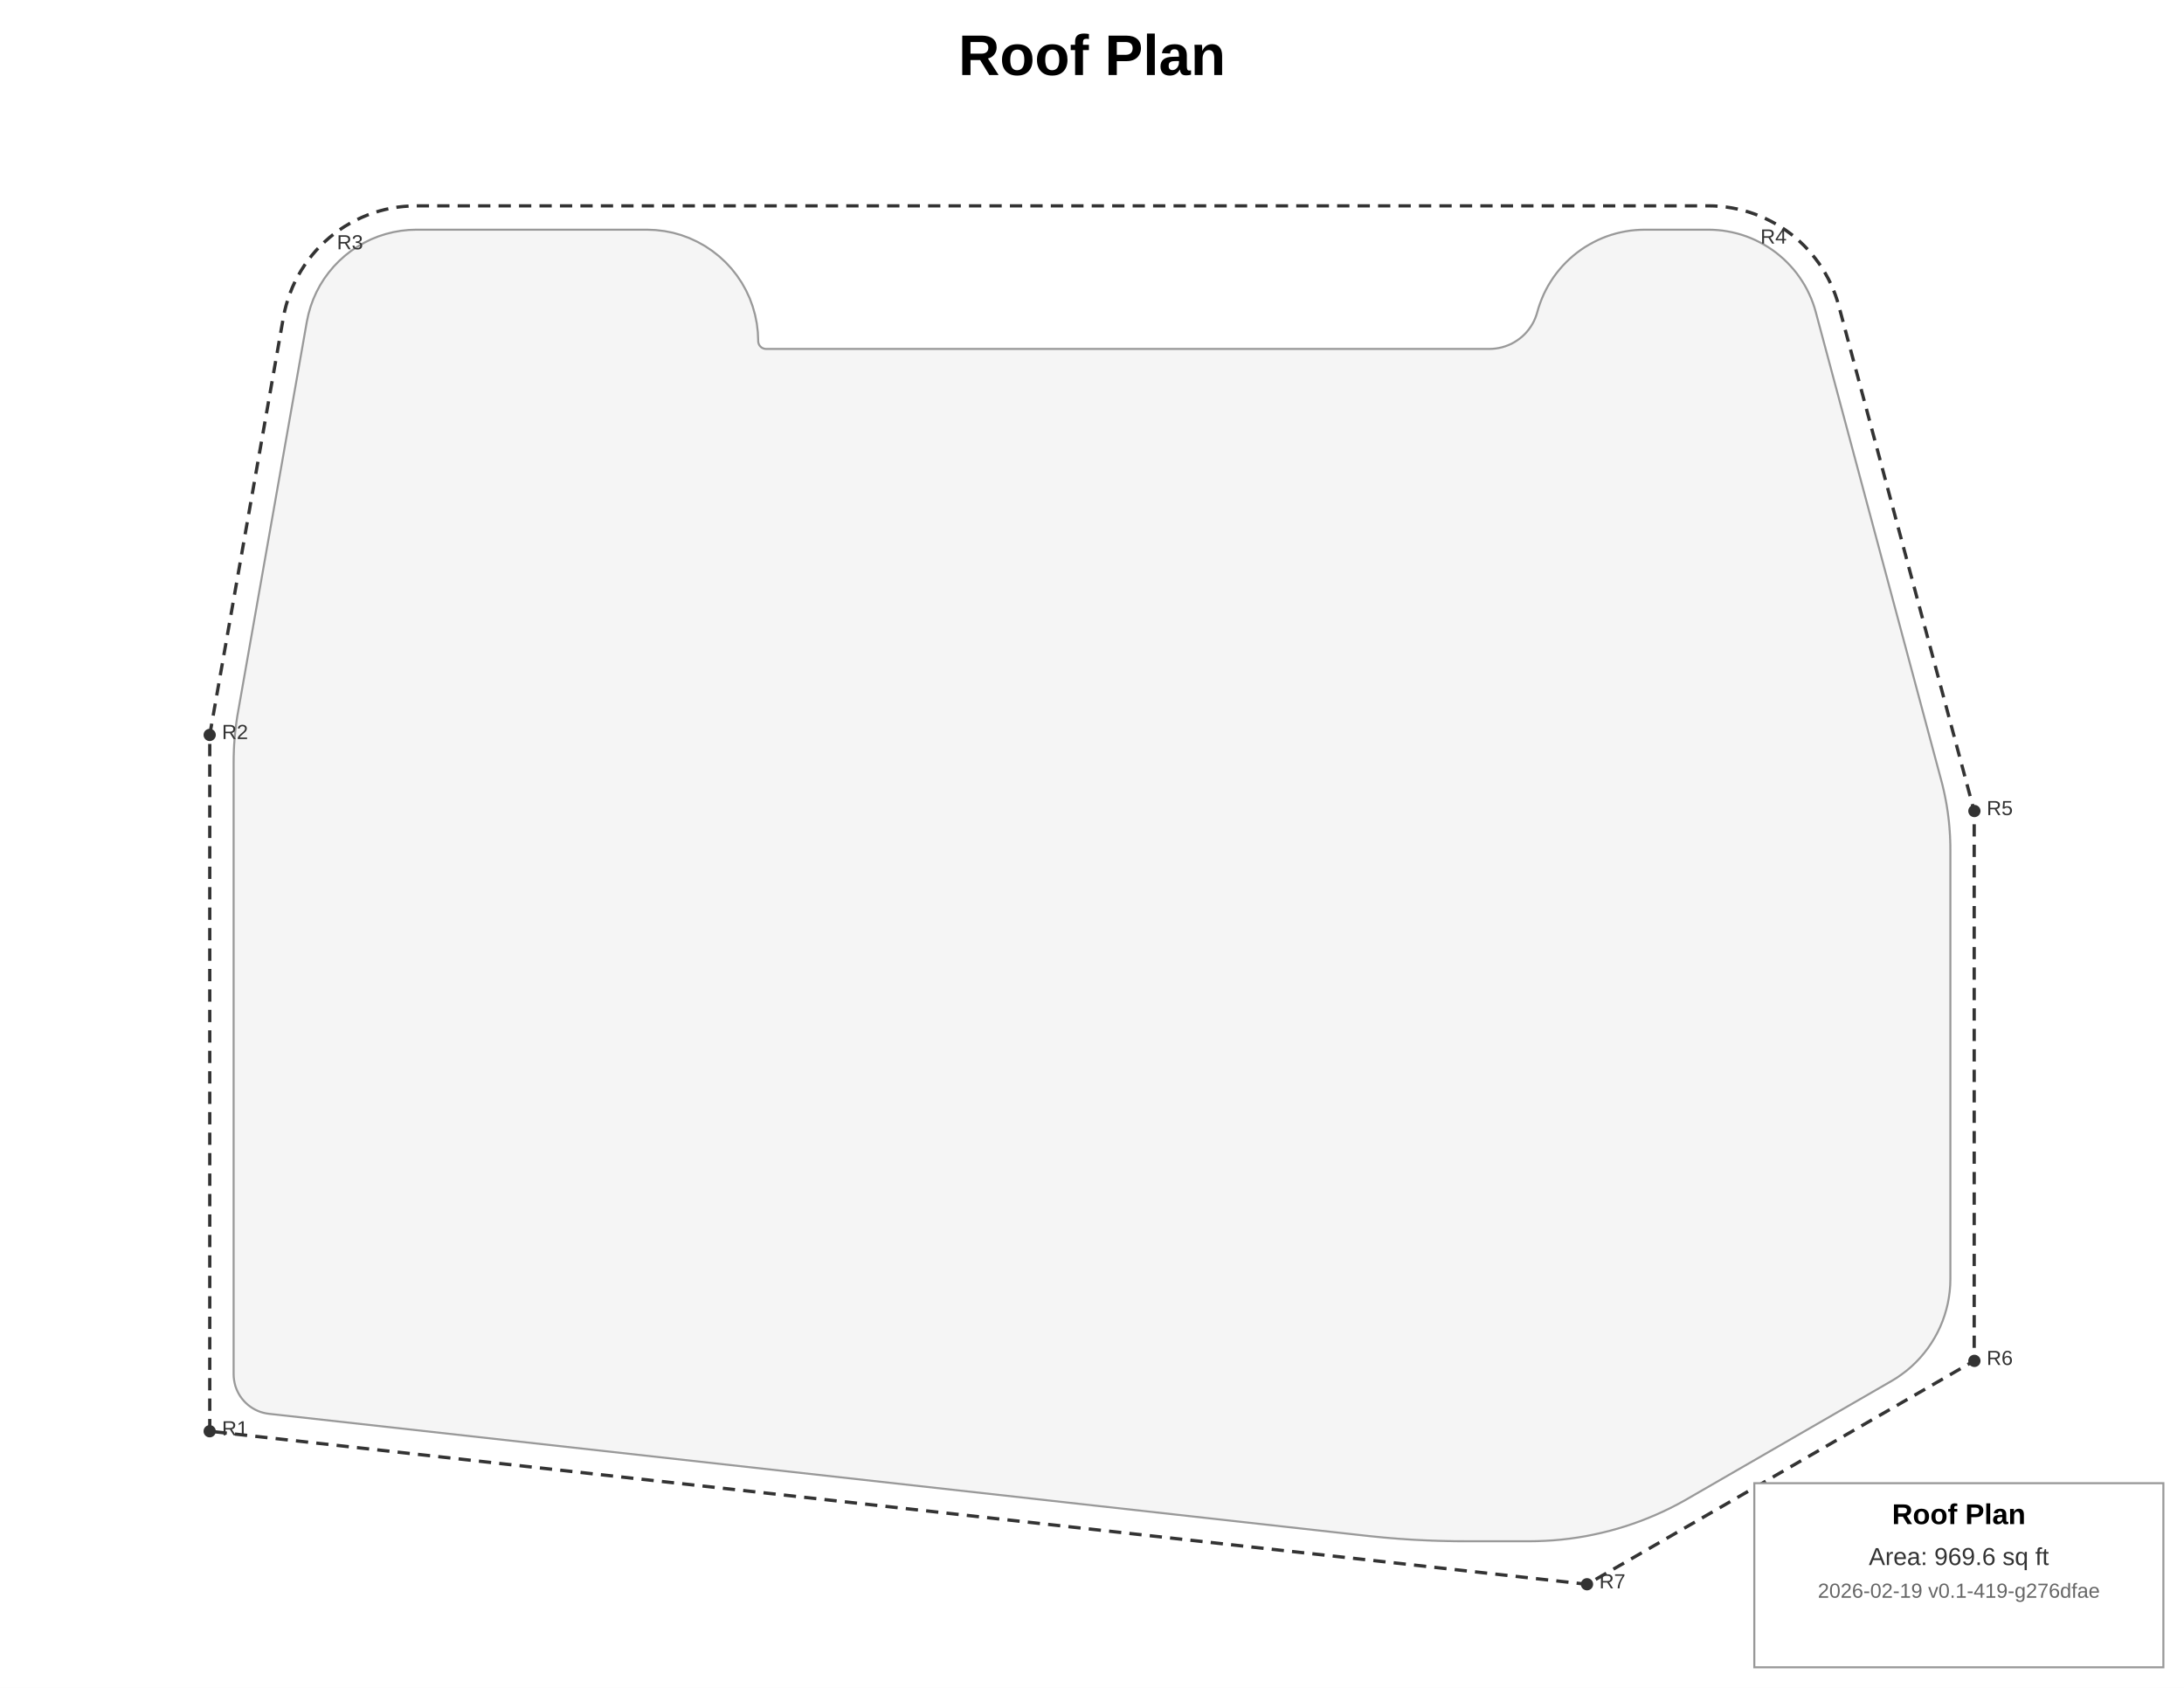
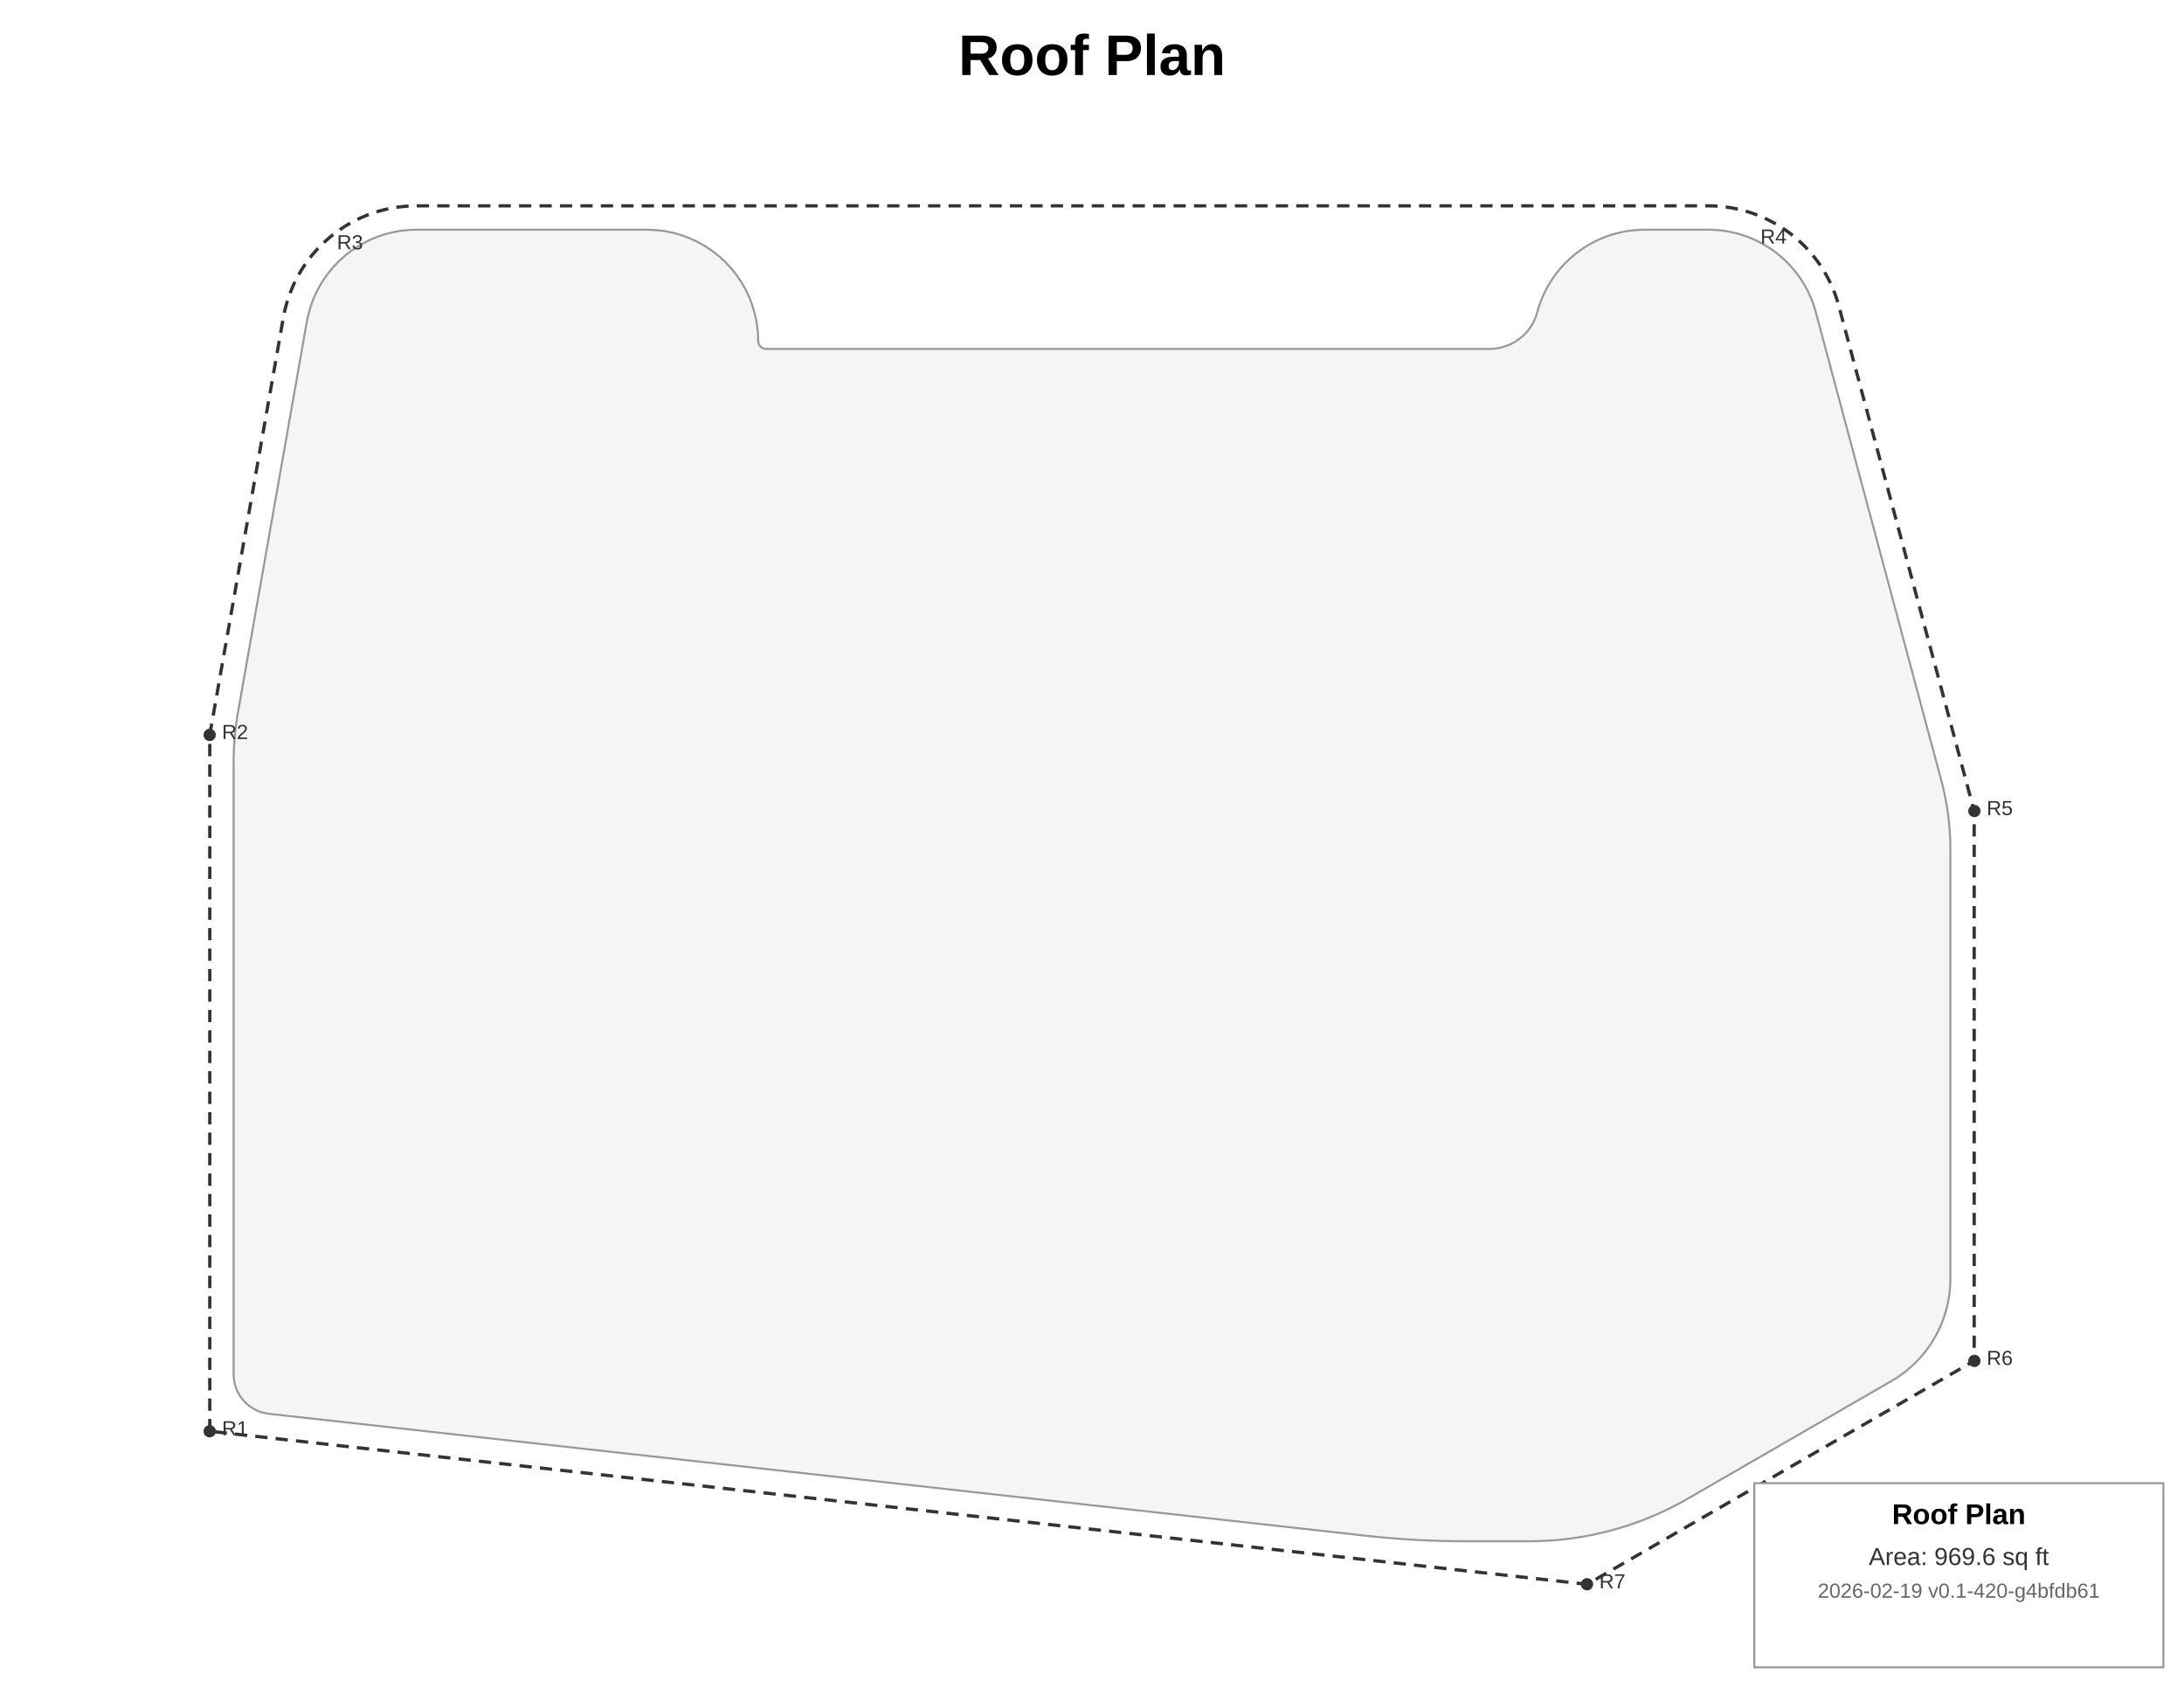
<svg xmlns="http://www.w3.org/2000/svg" width="792" height="612" viewBox="94.64 136.96 533.90 412.56">
  <rect x="94.64" y="136.96" width="533.90" height="412.56" fill="white" />
  <text x="361.6" y="155.3" text-anchor="middle" font-family="Arial" font-size="14" font-weight="bold">Roof Plan</text>
  <polygon points="160.39,482.54 159.69,482.43 159.00,482.28 158.32,482.08 157.66,481.82 157.02,481.52 156.40,481.17 155.81,480.78 155.25,480.35 154.72,479.87 154.23,479.36 153.78,478.82 153.36,478.24 152.99,477.63 152.67,477.00 152.39,476.35 152.16,475.68 151.99,474.99 151.86,474.30 151.78,473.59 151.75,472.88 151.75,323.28 151.76,322.66 151.76,322.04 151.78,321.43 151.80,320.81 151.82,320.19 151.85,319.58 151.88,318.96 151.93,318.35 151.97,317.73 152.02,317.12 152.08,316.50 152.14,315.89 152.21,315.28 152.28,314.66 152.36,314.05 152.44,313.44 152.53,312.83 152.62,312.22 152.72,311.61 152.83,311.00 169.65,215.58 170.05,213.72 170.57,211.90 171.22,210.11 171.99,208.38 172.88,206.70 173.89,205.09 175.01,203.56 176.23,202.10 177.55,200.74 178.96,199.47 180.45,198.30 182.03,197.24 183.67,196.29 185.38,195.45 187.14,194.74 188.94,194.16 190.79,193.70 192.65,193.37 194.54,193.17 196.44,193.10 252.79,193.10 254.92,193.19 257.04,193.44 259.14,193.85 261.19,194.43 263.19,195.17 265.13,196.07 267.00,197.11 268.77,198.30 270.45,199.62 272.02,201.07 273.47,202.64 274.79,204.31 275.98,206.09 277.02,207.95 277.92,209.89 278.65,211.90 279.23,213.95 279.65,216.05 279.90,218.17 279.99,220.30 279.99,220.46 280.01,220.61 280.04,220.76 280.08,220.90 280.13,221.05 280.20,221.19 280.27,221.32 280.36,221.45 280.45,221.57 280.56,221.68 280.67,221.78 280.79,221.88 280.91,221.96 281.05,222.03 281.19,222.10 281.33,222.15 281.48,222.19 281.63,222.22 281.78,222.24 281.93,222.25 458.74,222.25 459.53,222.22 460.32,222.14 461.10,222.01 461.87,221.83 462.63,221.60 463.37,221.32 464.10,221.00 464.80,220.62 465.47,220.20 466.11,219.74 466.73,219.24 467.31,218.70 467.85,218.12 468.35,217.50 468.81,216.86 469.23,216.19 469.61,215.49 469.93,214.76 470.21,214.02 470.44,213.26 470.77,212.12 471.16,211.00 471.59,209.89 472.06,208.81 472.59,207.74 473.16,206.70 473.78,205.69 474.43,204.70 475.14,203.74 475.88,202.82 476.66,201.93 477.48,201.07 478.34,200.25 479.23,199.47 480.16,198.72 481.11,198.02 482.10,197.36 483.12,196.75 484.16,196.18 485.22,195.65 486.31,195.17 487.41,194.74 488.54,194.36 489.68,194.03 490.83,193.75 491.99,193.52 493.17,193.33 494.35,193.21 495.53,193.13 496.72,193.10 512.26,193.10 513.45,193.13 514.63,193.21 515.81,193.33 516.98,193.52 518.15,193.75 519.30,194.03 520.44,194.36 521.56,194.74 522.67,195.17 523.76,195.65 524.82,196.18 525.86,196.75 526.87,197.36 527.86,198.02 528.82,198.72 529.74,199.47 530.64,200.25 531.49,201.07 532.31,201.93 533.10,202.82 533.84,203.74 534.54,204.70 535.20,205.69 535.82,206.70 536.39,207.74 536.91,208.81 537.39,209.89 537.82,211.00 538.20,212.12 538.53,213.26 569.19,327.67 569.26,327.95 569.34,328.23 569.41,328.50 569.48,328.78 569.55,329.06 569.61,329.34 569.68,329.62 569.74,329.89 569.81,330.17 569.87,330.45 569.93,330.73 569.99,331.01 570.05,331.29 570.11,331.57 570.16,331.85 570.22,332.13 570.27,332.42 570.33,332.70 570.38,332.98 570.43,333.26 570.48,333.54 570.53,333.82 570.57,334.11 570.62,334.39 570.66,334.67 570.70,334.95 570.75,335.24 570.79,335.52 570.83,335.80 570.86,336.09 570.90,336.37 570.94,336.66 570.97,336.94 571.00,337.22 571.04,337.51 571.07,337.79 571.10,338.08 571.12,338.36 571.15,338.65 571.18,338.93 571.20,339.22 571.22,339.50 571.24,339.79 571.27,340.07 571.28,340.36 571.30,340.65 571.32,340.93 571.34,341.22 571.35,341.50 571.36,341.79 571.37,342.08 571.39,342.36 571.39,342.65 571.40,342.93 571.41,343.22 571.42,343.51 571.42,343.79 571.42,344.08 571.42,344.36 571.43,344.65 571.43,449.57 571.39,451.08 571.27,452.58 571.07,454.08 570.80,455.56 570.44,457.03 570.01,458.48 569.51,459.90 568.93,461.30 568.28,462.66 567.56,463.98 566.77,465.27 565.92,466.52 565.00,467.71 564.02,468.86 562.98,469.96 561.89,471.00 560.74,471.98 559.54,472.89 558.30,473.75 557.01,474.54 506.53,503.68 504.78,504.64 503.01,505.55 501.22,506.41 499.41,507.23 497.57,508.00 495.72,508.73 493.85,509.40 491.96,510.03 490.05,510.61 488.14,511.14 486.20,511.62 484.26,512.05 482.31,512.44 480.35,512.77 478.37,513.05 476.40,513.28 474.42,513.46 472.43,513.58 470.44,513.66 468.45,513.69 452.91,513.69 452.50,513.68 452.09,513.68 451.69,513.68 451.28,513.68 450.88,513.68 450.47,513.67 450.06,513.67 449.66,513.66 449.25,513.65 448.85,513.65 448.44,513.64 448.03,513.63 447.63,513.62 447.22,513.61 446.82,513.60 446.41,513.59 446.00,513.58 445.60,513.56 445.19,513.55 444.79,513.54 444.38,513.52 443.97,513.50 443.57,513.49 443.16,513.47 442.76,513.45 442.35,513.43 441.95,513.41 441.54,513.39 441.14,513.37 440.73,513.35 440.32,513.33 439.92,513.30 439.51,513.28 439.11,513.25 438.70,513.23 438.30,513.20 437.89,513.17 437.49,513.14 437.08,513.12 436.68,513.09 436.27,513.06 435.87,513.02 435.46,512.99 435.06,512.96 434.65,512.93 434.25,512.89 433.84,512.86 433.44,512.82 433.03,512.79 432.63,512.75 432.23,512.71 431.82,512.67 431.42,512.63 431.01,512.59 430.61,512.55 430.21,512.51 429.80,512.47 429.40,512.43 428.99,512.38 428.59,512.34" fill="rgba(220,220,220,0.3)" stroke="#999" stroke-width="0.5" />
  <polygon points="145.92,486.80 145.92,316.58 163.91,214.57 164.21,213.06 164.59,211.57 165.03,210.10 165.54,208.65 166.11,207.22 166.75,205.82 167.46,204.46 168.23,203.13 169.06,201.83 169.95,200.58 170.89,199.37 171.89,198.20 172.95,197.08 174.06,196.02 175.21,195.00 176.41,194.04 177.65,193.14 178.94,192.29 180.26,191.51 181.62,190.79 183.01,190.13 184.42,189.54 185.87,189.01 187.34,188.55 188.82,188.16 190.33,187.84 191.84,187.59 193.37,187.42 194.90,187.31 196.44,187.27 512.26,187.27 513.70,187.30 515.14,187.40 516.57,187.56 518.00,187.78 519.41,188.06 520.81,188.40 522.19,188.80 523.56,189.27 524.90,189.79 526.22,190.37 527.51,191.01 528.77,191.70 530.01,192.45 531.20,193.25 532.37,194.10 533.49,195.00 534.57,195.95 535.62,196.95 536.61,197.99 537.56,199.07 538.46,200.20 539.32,201.36 540.12,202.56 540.86,203.79 541.56,205.05 542.20,206.34 542.78,207.66 543.30,209.01 543.76,210.37 544.16,211.75 577.25,335.25 577.25,469.58 482.64,524.21" fill="none" stroke="#333" stroke-width="0.8" stroke-dasharray="3,2" />
  <circle cx="145.9" cy="486.8" r="1.5" fill="#333" stroke="none" />
  <text x="148.9" y="487.8" font-family="Arial" font-size="5" fill="#333">R1</text>
  <circle cx="145.9" cy="316.6" r="1.5" fill="#333" stroke="none" />
  <text x="148.9" y="317.6" font-family="Arial" font-size="5" fill="#333">R2</text>
  <circle cx="577.3" cy="335.2" r="1.5" fill="#333" stroke="none" />
  <text x="580.3" y="336.2" font-family="Arial" font-size="5" fill="#333">R5</text>
  <circle cx="577.3" cy="469.6" r="1.5" fill="#333" stroke="none" />
  <text x="580.3" y="470.6" font-family="Arial" font-size="5" fill="#333">R6</text>
  <circle cx="482.6" cy="524.2" r="1.5" fill="#333" stroke="none" />
  <text x="485.6" y="525.2" font-family="Arial" font-size="5" fill="#333">R7</text>
  <text x="180.2" y="197.9" text-anchor="middle" font-family="Arial" font-size="5" fill="#333">R3</text>
  <text x="528.2" y="196.5" text-anchor="middle" font-family="Arial" font-size="5" fill="#333">R4</text>
  <rect x="523.5" y="499.5" width="100" height="45" fill="white" stroke="#999" stroke-width="0.5" />
  <text x="573.5" y="509.5" text-anchor="middle" font-family="Arial" font-size="7" font-weight="bold">Roof Plan</text>
  <text x="573.5" y="519.5" text-anchor="middle" font-family="Arial" font-size="6" fill="#333">Area: 969.6 sq ft</text>
-   <text x="573.5" y="527.5" text-anchor="middle" font-family="Arial" font-size="5" fill="#666">2026-02-19  v0.1-419-g276dfae</text>
+   <text x="573.5" y="527.5" text-anchor="middle" font-family="Arial" font-size="5" fill="#666">2026-02-19  v0.1-420-g4bfdb61</text>
</svg>
